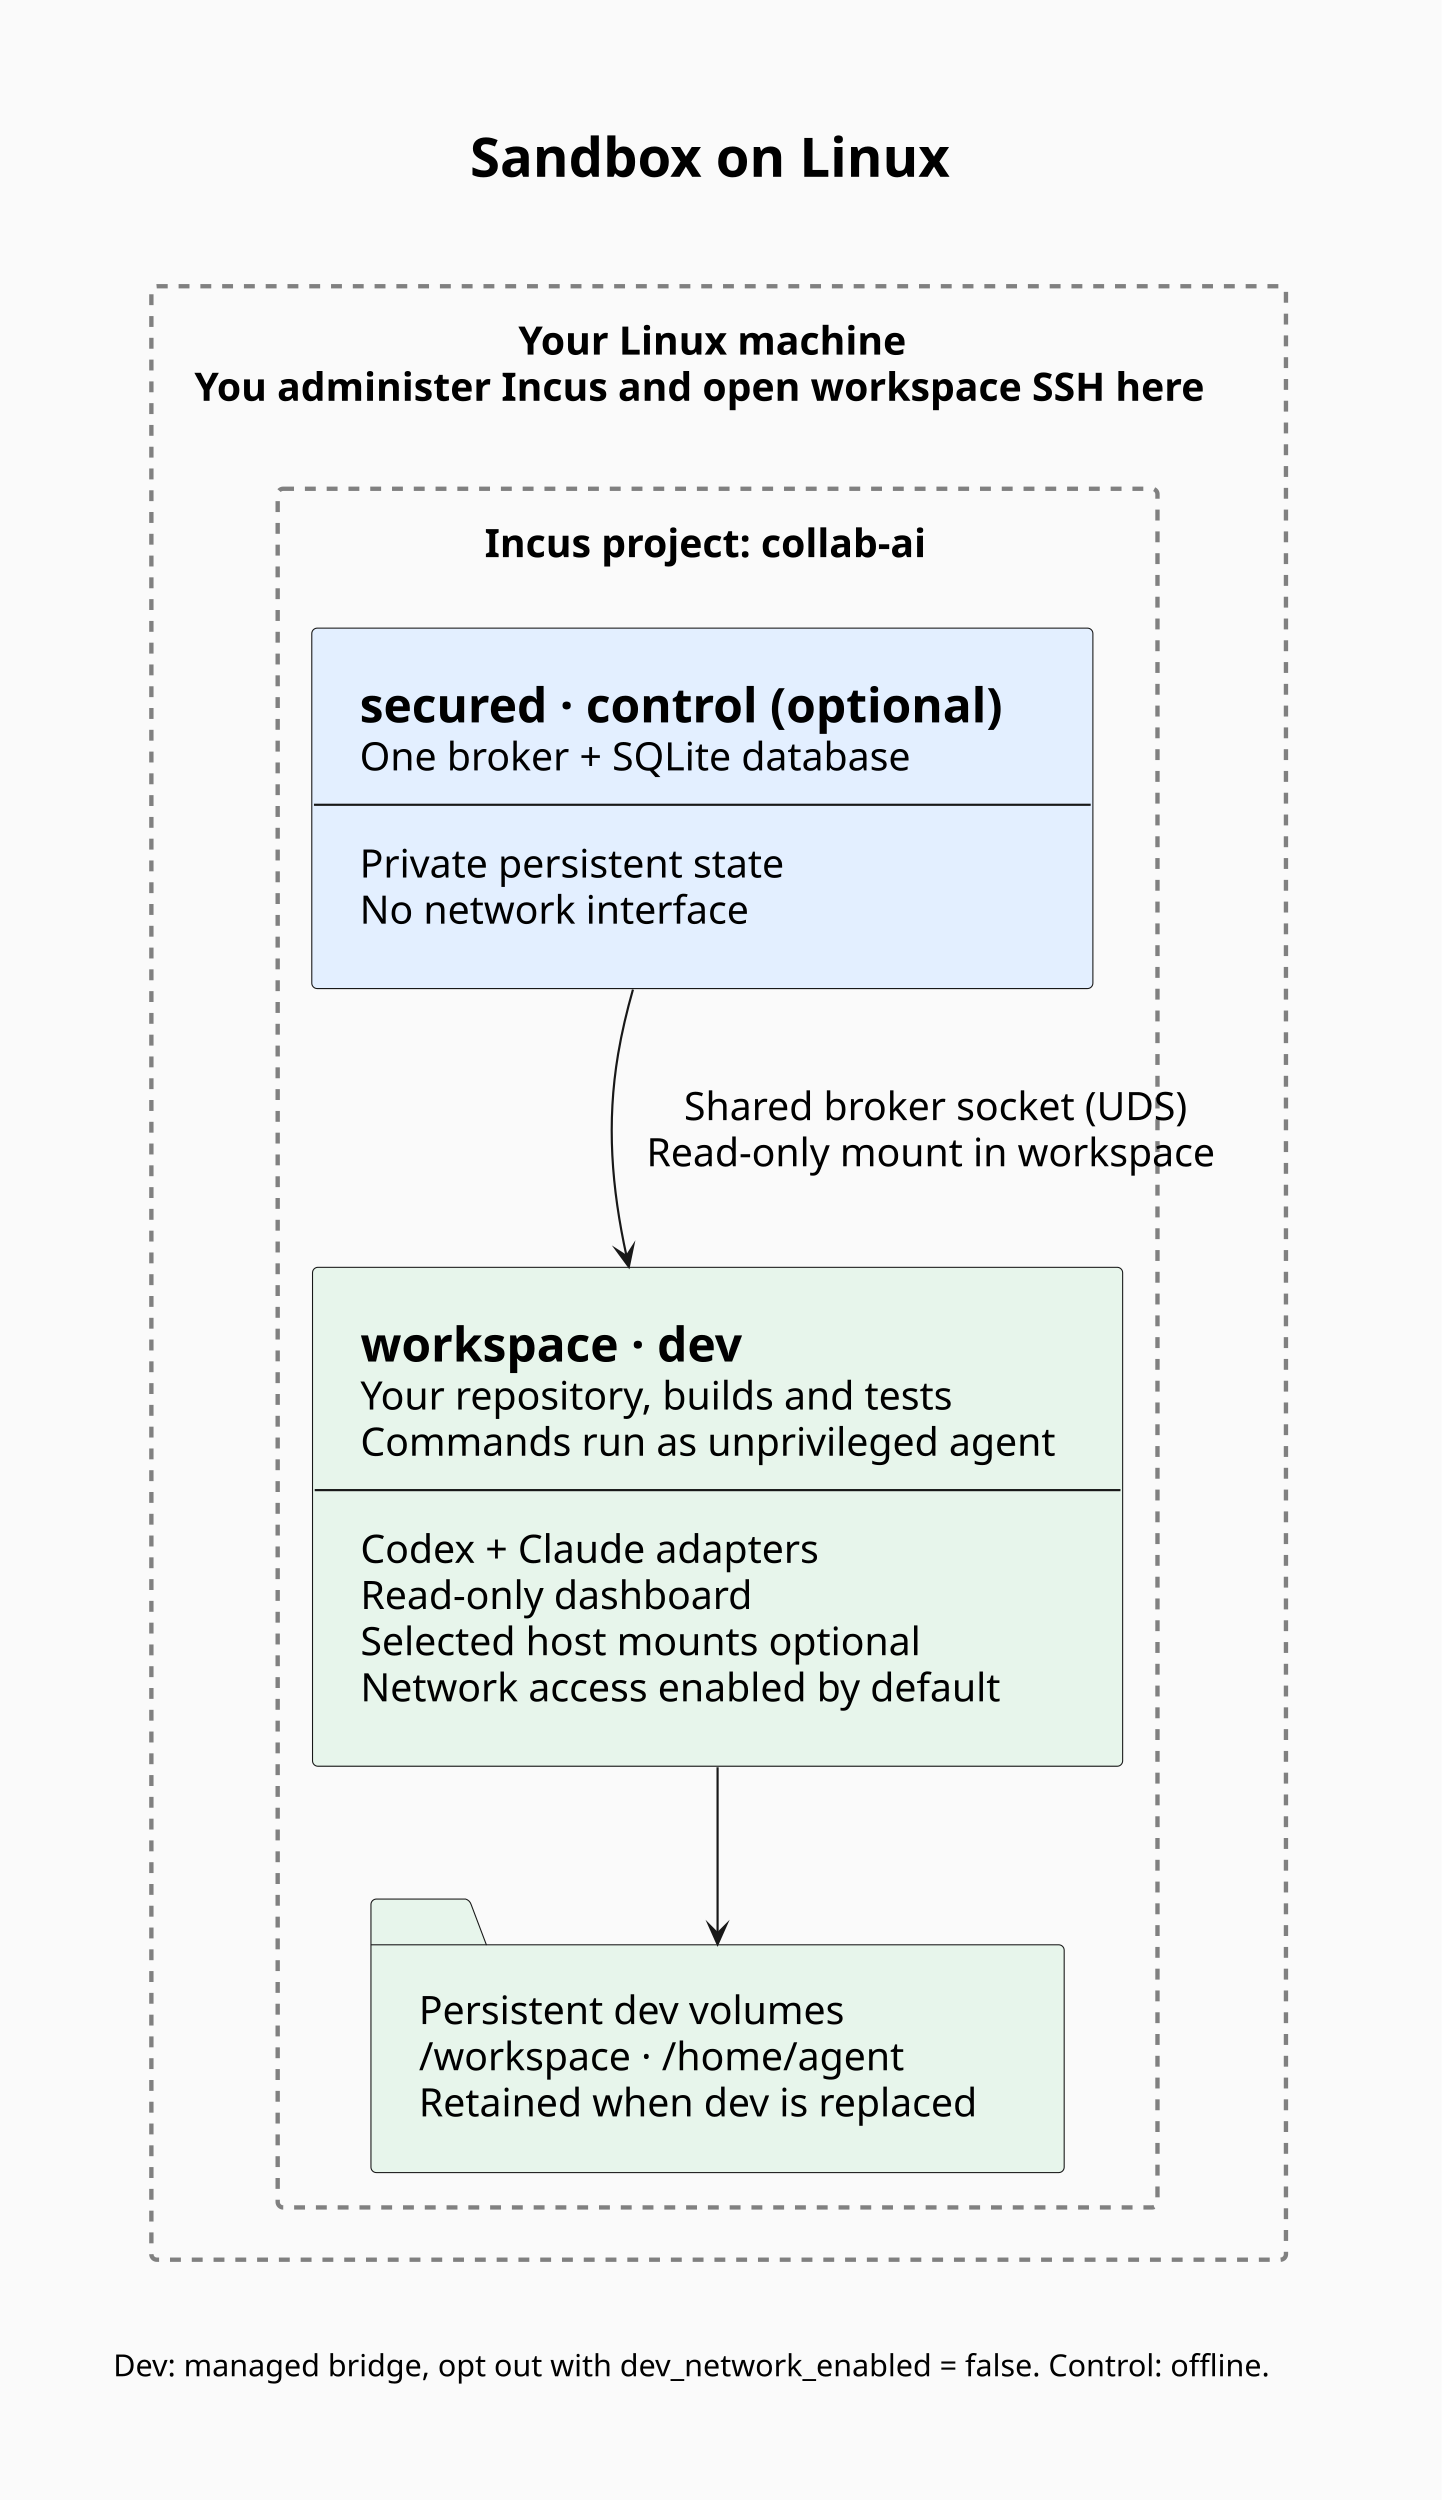
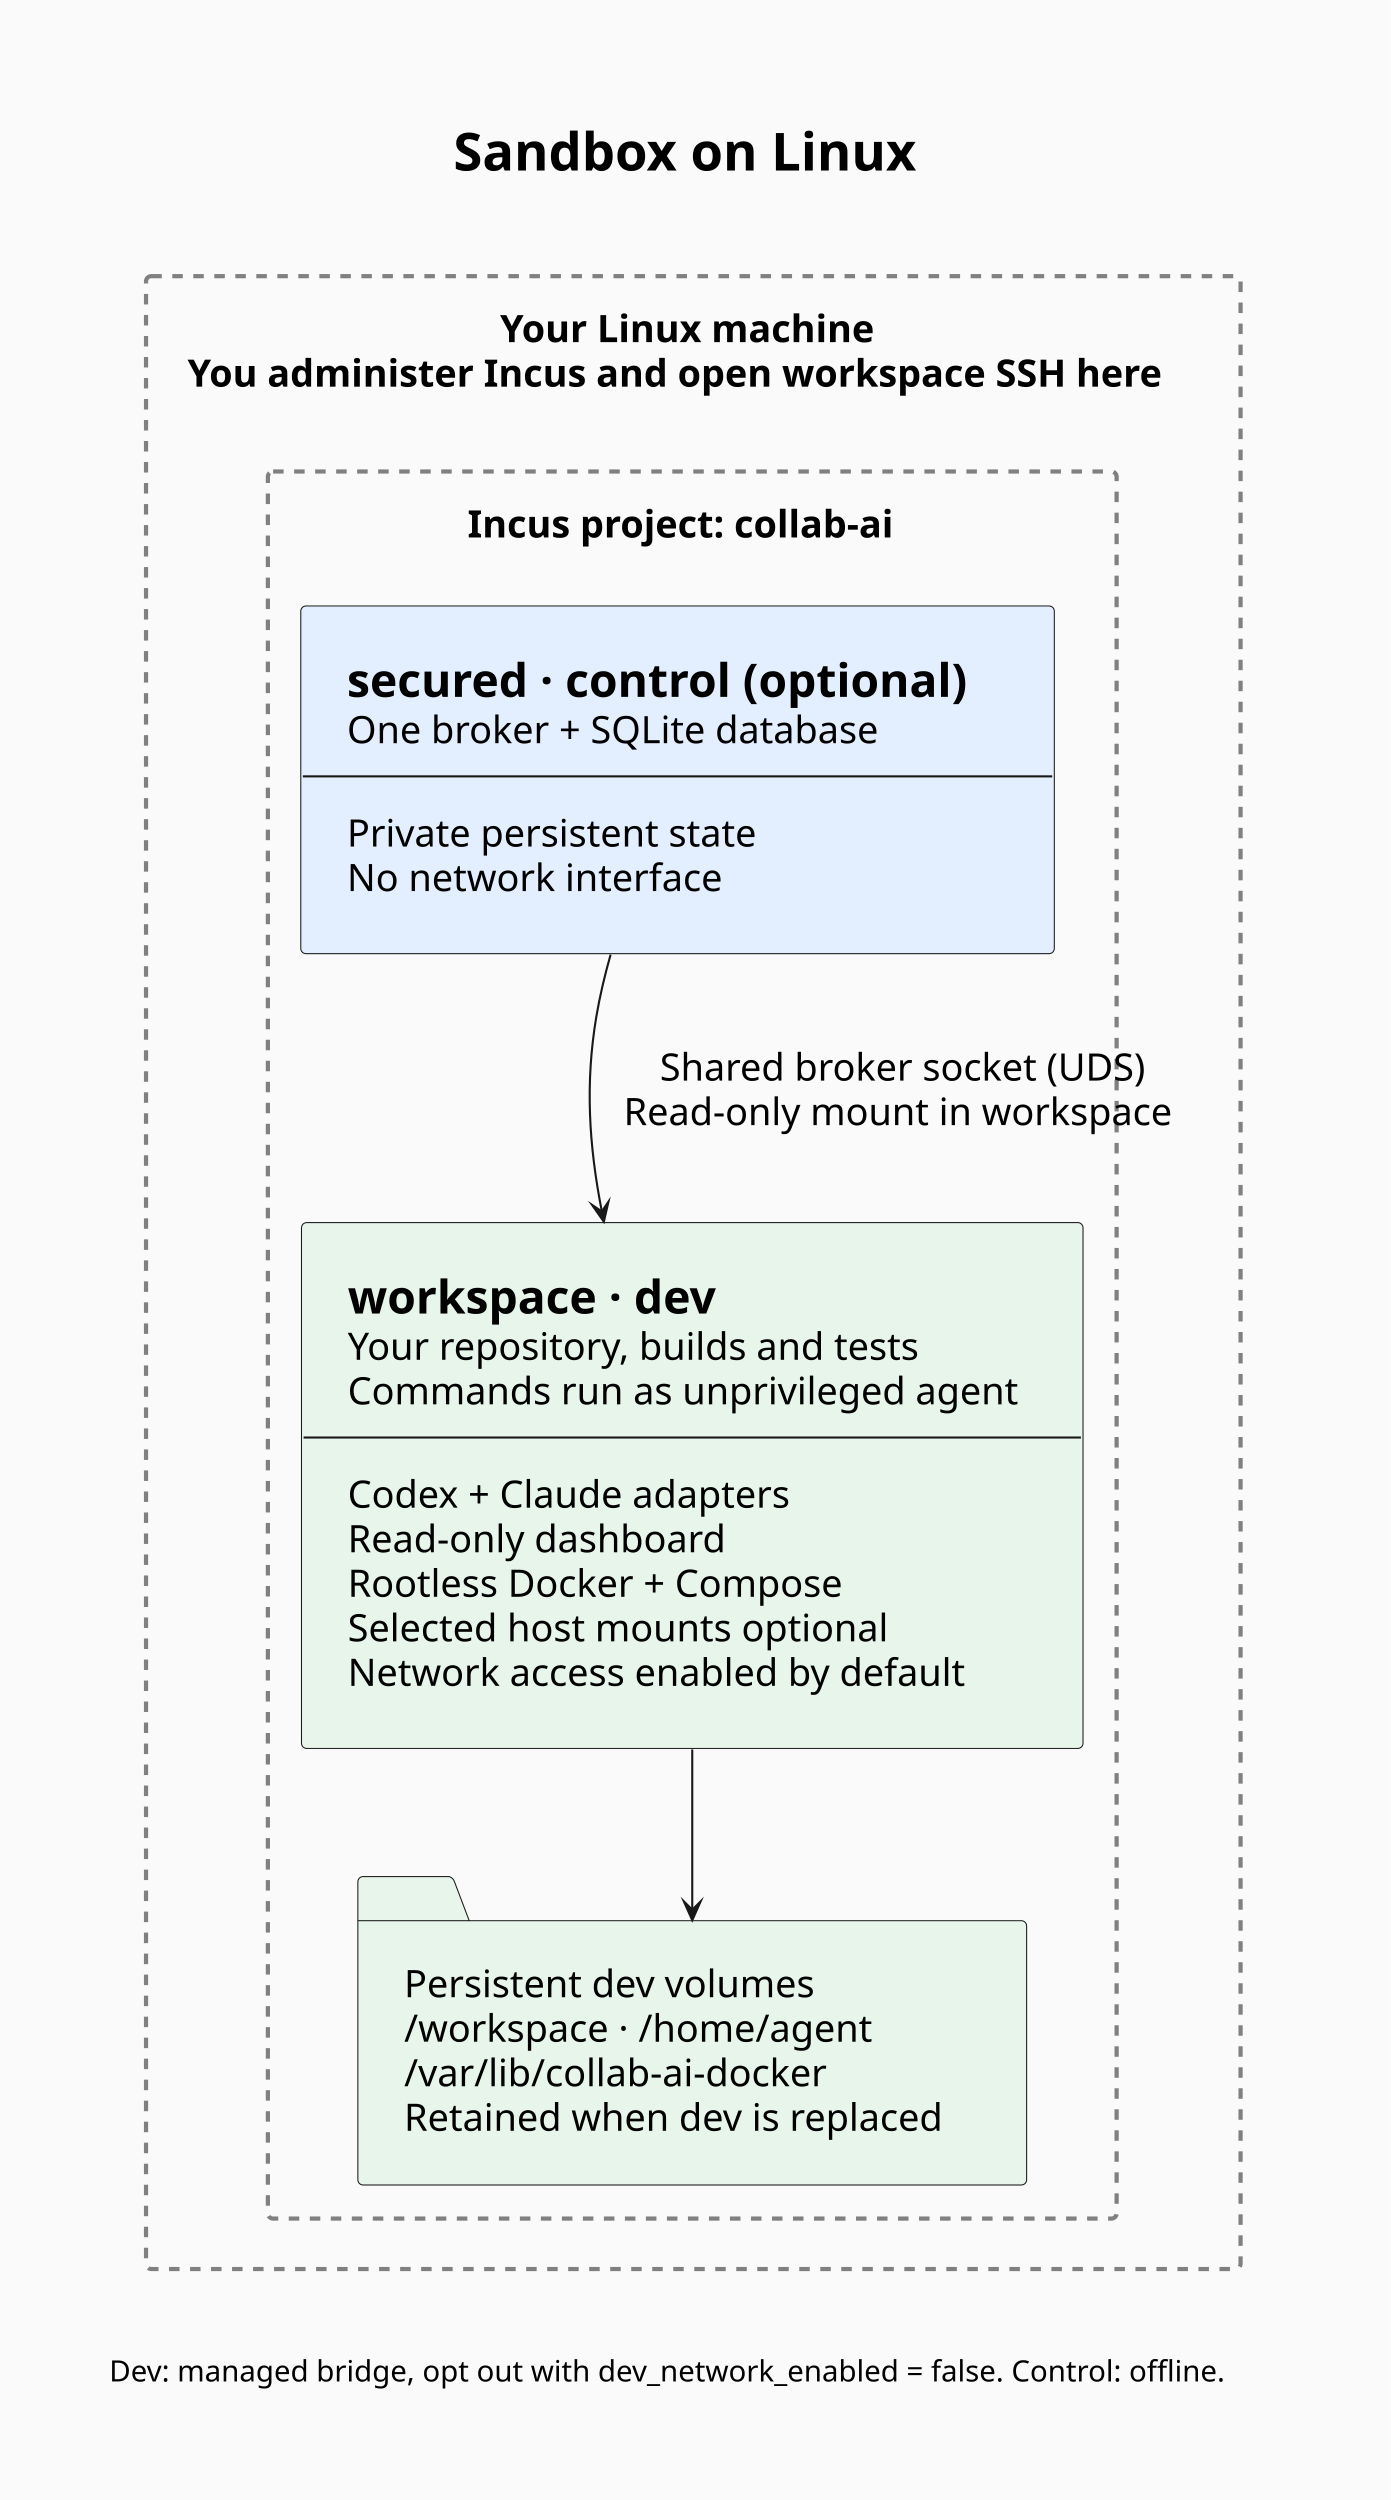
- <svg xmlns="http://www.w3.org/2000/svg" version="1.1" data-diagram-type="DESCRIPTION" style="width:662px;height:1148px;background:#FAFAFA;" width="662px" height="1148px" viewBox="0 0 662 1148" zoomAndPan="magnify" preserveAspectRatio="none" contentStyleType="text/css">
+ <svg xmlns="http://www.w3.org/2000/svg" version="1.1" data-diagram-type="DESCRIPTION" style="width:662px;height:1190px;background:#FAFAFA;" width="662px" height="1190px" viewBox="0 0 662 1190" zoomAndPan="magnify" preserveAspectRatio="none" contentStyleType="text/css">
  <defs />
  <g font-family="sans-serif" lengthAdjust="spacing">
-     <rect x="0" y="0" width="662" height="1148" fill="#FAFAFA" style="stroke:none;" />
+     <rect x="0" y="0" width="662" height="1190" fill="#FAFAFA" style="stroke:none;" />
    <g class="title" data-source-line="4">
      <text x="215.808" y="81.17" fill="#000" font-size="25" textLength="228.406" font-weight="700">Sandbox on Linux</text>
    </g>
    <g class="cluster" data-qualified-name="Host" id="ent0001" data-source-line="36">
-       <rect x="69.511" y="131.443" width="521" height="906.21" fill="none" style="stroke:#808080;stroke-width:2;stroke-dasharray:5,5;" rx="2.5" ry="2.5" />
+       <rect x="69.511" y="131.443" width="521" height="948.61" fill="none" style="stroke:#808080;stroke-width:2;stroke-dasharray:5,5;" rx="2.5" ry="2.5" />
      <text x="238.02" y="162.846" fill="#000" font-size="18" textLength="183.981" font-weight="700">Your Linux machine</text>
      <text x="89.256" y="184.045" fill="#000" font-size="18" textLength="481.509" font-weight="700">You administer Incus and open workspace SSH here</text>
    </g>
    <g class="cluster" data-qualified-name="Host.Project" id="ent0002" data-source-line="37">
-       <rect x="127.511" y="224.443" width="404" height="789.21" fill="none" style="stroke:#808080;stroke-width:2;stroke-dasharray:5,5;" rx="2.5" ry="2.5" />
+       <rect x="127.511" y="224.443" width="404" height="831.61" fill="none" style="stroke:#808080;stroke-width:2;stroke-dasharray:5,5;" rx="2.5" ry="2.5" />
      <text x="222.548" y="255.846" fill="#000" font-size="18" textLength="213.926" font-weight="700">Incus project: collab-ai</text>
    </g>
    <g class="entity" data-qualified-name="Host.Project.Secured" id="ent0003" data-source-line="38">
      <rect x="143.171" y="288.443" width="358.682" height="165.508" fill="#E3EFFF" style="stroke:#181818;stroke-width:0.5;" rx="2.5" ry="2.5" />
      <text x="165.171" y="331.713" fill="#000" font-size="22" textLength="314.682" font-weight="700">secured · control (optional)</text>
      <text x="165.171" y="353.756" fill="#000" font-size="18" textLength="263.593">One broker + SQLite database</text>
      <line x1="144.171" y1="369.553" x2="500.852" y2="369.553" style="stroke:#181818;stroke-width:1;" />
      <text x="165.171" y="402.955" fill="#000" font-size="18" textLength="199.477">Private persistent state</text>
      <text x="165.171" y="424.154" fill="#000" font-size="18" textLength="182.795">No network interface</text>
    </g>
    <g class="entity" data-qualified-name="Host.Project.Workspace" id="ent0004" data-source-line="45">
-       <rect x="143.511" y="581.953" width="372.008" height="229.105" fill="#E7F5EB" style="stroke:#181818;stroke-width:0.5;" rx="2.5" ry="2.5" />
+       <rect x="143.511" y="581.953" width="372.008" height="250.305" fill="#E7F5EB" style="stroke:#181818;stroke-width:0.5;" rx="2.5" ry="2.5" />
      <text x="165.511" y="625.223" fill="#000" font-size="22" textLength="190.577" font-weight="700">workspace · dev</text>
      <text x="165.511" y="647.266" fill="#000" font-size="18" textLength="285.697">Your repository, builds and tests</text>
      <text x="165.511" y="668.465" fill="#000" font-size="18" textLength="328.008">Commands run as unprivileged agent</text>
      <line x1="144.511" y1="684.262" x2="514.519" y2="684.262" style="stroke:#181818;stroke-width:1;" />
      <text x="165.511" y="717.664" fill="#000" font-size="18" textLength="223.269">Codex + Claude adapters</text>
      <text x="165.511" y="738.864" fill="#000" font-size="18" textLength="188.262">Read-only dashboard</text>
-       <text x="165.511" y="760.063" fill="#000" font-size="18" textLength="265.289">Selected host mounts optional</text>
-       <text x="165.511" y="781.262" fill="#000" font-size="18" textLength="303.196">Network access enabled by default</text>
+       <text x="165.511" y="760.063" fill="#000" font-size="18" textLength="248.783">Rootless Docker + Compose</text>
+       <text x="165.511" y="781.262" fill="#000" font-size="18" textLength="265.289">Selected host mounts optional</text>
+       <text x="165.511" y="802.461" fill="#000" font-size="18" textLength="303.196">Network access enabled by default</text>
    </g>
-     <g class="entity" data-qualified-name="Host.Project.Data" id="ent0005" data-source-line="55">
-       <path d="M172.841,872.053 L213.841,872.053 A3.75,3.75 0 0 1 216.341,874.553 L223.341,893.053 L486.172,893.053 A2.5,2.5 0 0 1 488.672,895.553 L488.672,995.151 A2.5,2.5 0 0 1 486.172,997.651 L172.841,997.651 A2.5,2.5 0 0 1 170.341,995.151 L170.341,874.553 A2.5,2.5 0 0 1 172.841,872.053" style="stroke:#181818;stroke-width:0.5;" fill="#E7F5EB" />
-       <line x1="170.341" y1="893.053" x2="223.341" y2="893.053" style="stroke:#181818;stroke-width:0.5;" />
-       <text x="192.341" y="929.456" fill="#000" font-size="18" textLength="200.382">Persistent dev volumes</text>
-       <text x="192.341" y="950.655" fill="#000" font-size="18" textLength="236.065">/workspace · /home/agent</text>
-       <text x="192.341" y="971.854" fill="#000" font-size="18" textLength="264.331">Retained when dev is replaced</text>
+     <g class="entity" data-qualified-name="Host.Project.Data" id="ent0005" data-source-line="56">
+       <path d="M172.841,893.253 L213.841,893.253 A3.75,3.75 0 0 1 216.341,895.753 L223.341,914.253 L486.172,914.253 A2.5,2.5 0 0 1 488.672,916.753 L488.672,1037.55 A2.5,2.5 0 0 1 486.172,1040.05 L172.841,1040.05 A2.5,2.5 0 0 1 170.341,1037.55 L170.341,895.753 A2.5,2.5 0 0 1 172.841,893.253" style="stroke:#181818;stroke-width:0.5;" fill="#E7F5EB" />
+       <line x1="170.341" y1="914.253" x2="223.341" y2="914.253" style="stroke:#181818;stroke-width:0.5;" />
+       <text x="192.341" y="950.656" fill="#000" font-size="18" textLength="200.382">Persistent dev volumes</text>
+       <text x="192.341" y="971.855" fill="#000" font-size="18" textLength="236.065">/workspace · /home/agent</text>
+       <text x="192.341" y="993.054" fill="#000" font-size="18" textLength="224.121">/var/lib/collab-ai-docker</text>
+       <text x="192.341" y="1014.253" fill="#000" font-size="18" textLength="264.331">Retained when dev is replaced</text>
    </g>
-     <g class="link" data-entity-1="ent0004" data-entity-2="ent0005" id="lnk6" data-source-line="56" data-link-type="dependency">
-       <path d="M329.511,811.523 C329.511,832.303 329.511,869.253 329.511,887.793" style="stroke:#181818;stroke-width:1;" fill="none" id="Workspace-to-Data" />
-       <polygon points="329.511,892.793,333.511,883.793,329.511,887.793,325.511,883.793,329.511,892.793" fill="#181818" style="stroke:#181818;stroke-width:1;stroke-linejoin:miter;stroke-miterlimit:10;" />
+     <g class="link" data-entity-1="ent0004" data-entity-2="ent0005" id="lnk6" data-source-line="57" data-link-type="dependency">
+       <path d="M329.511,832.733 C329.511,853.403 329.511,890.213 329.511,909.043" style="stroke:#181818;stroke-width:1;" fill="none" id="Workspace-to-Data" />
+       <polygon points="329.511,914.043,333.511,905.043,329.511,909.043,325.511,905.043,329.511,914.043" fill="#181818" style="stroke:#181818;stroke-width:1;stroke-linejoin:miter;stroke-miterlimit:10;" />
    </g>
-     <g class="link" data-entity-1="ent0003" data-entity-2="ent0004" id="lnk7" data-source-line="58" data-link-type="dependency">
-       <path d="M290.651,454.393 C287.861,464.233 285.481,474.233 283.851,483.953 C278.491,515.813 280.827,545.258 287.697,576.808" style="stroke:#181818;stroke-width:1;" fill="none" id="Secured-to-Workspace" />
-       <polygon points="288.761,581.693,290.754,572.048,287.697,576.808,282.937,573.75,288.761,581.693" fill="#181818" style="stroke:#181818;stroke-width:1;stroke-linejoin:miter;stroke-miterlimit:10;" />
+     <g class="link" data-entity-1="ent0003" data-entity-2="ent0004" id="lnk7" data-source-line="59" data-link-type="dependency">
+       <path d="M290.651,454.393 C287.861,464.233 285.481,474.233 283.851,483.953 C278.521,515.693 280.284,544.916 286.474,576.656" style="stroke:#181818;stroke-width:1;" fill="none" id="Secured-to-Workspace" />
+       <polygon points="287.431,581.563,289.634,571.964,286.474,576.656,281.782,573.495,287.431,581.563" fill="#181818" style="stroke:#181818;stroke-width:1;stroke-linejoin:miter;stroke-miterlimit:10;" />
      <text x="314.082" y="514.356" fill="#000" font-size="18" textLength="238.368">Shared broker socket (UDS)</text>
      <text x="296.851" y="535.555" fill="#000" font-size="18" textLength="272.83">Read-only mount in workspace</text>
    </g>
-     <g class="caption" data-source-line="61">
-       <text x="52" y="1091.189" fill="#000" font-size="14" textLength="556.021">Dev: managed bridge, opt out with dev_network_enabled = false. Control: offline.</text>
+     <g class="caption" data-source-line="62">
+       <text x="52" y="1133.589" fill="#000" font-size="14" textLength="556.021">Dev: managed bridge, opt out with dev_network_enabled = false. Control: offline.</text>
    </g>
  </g>
</svg>
